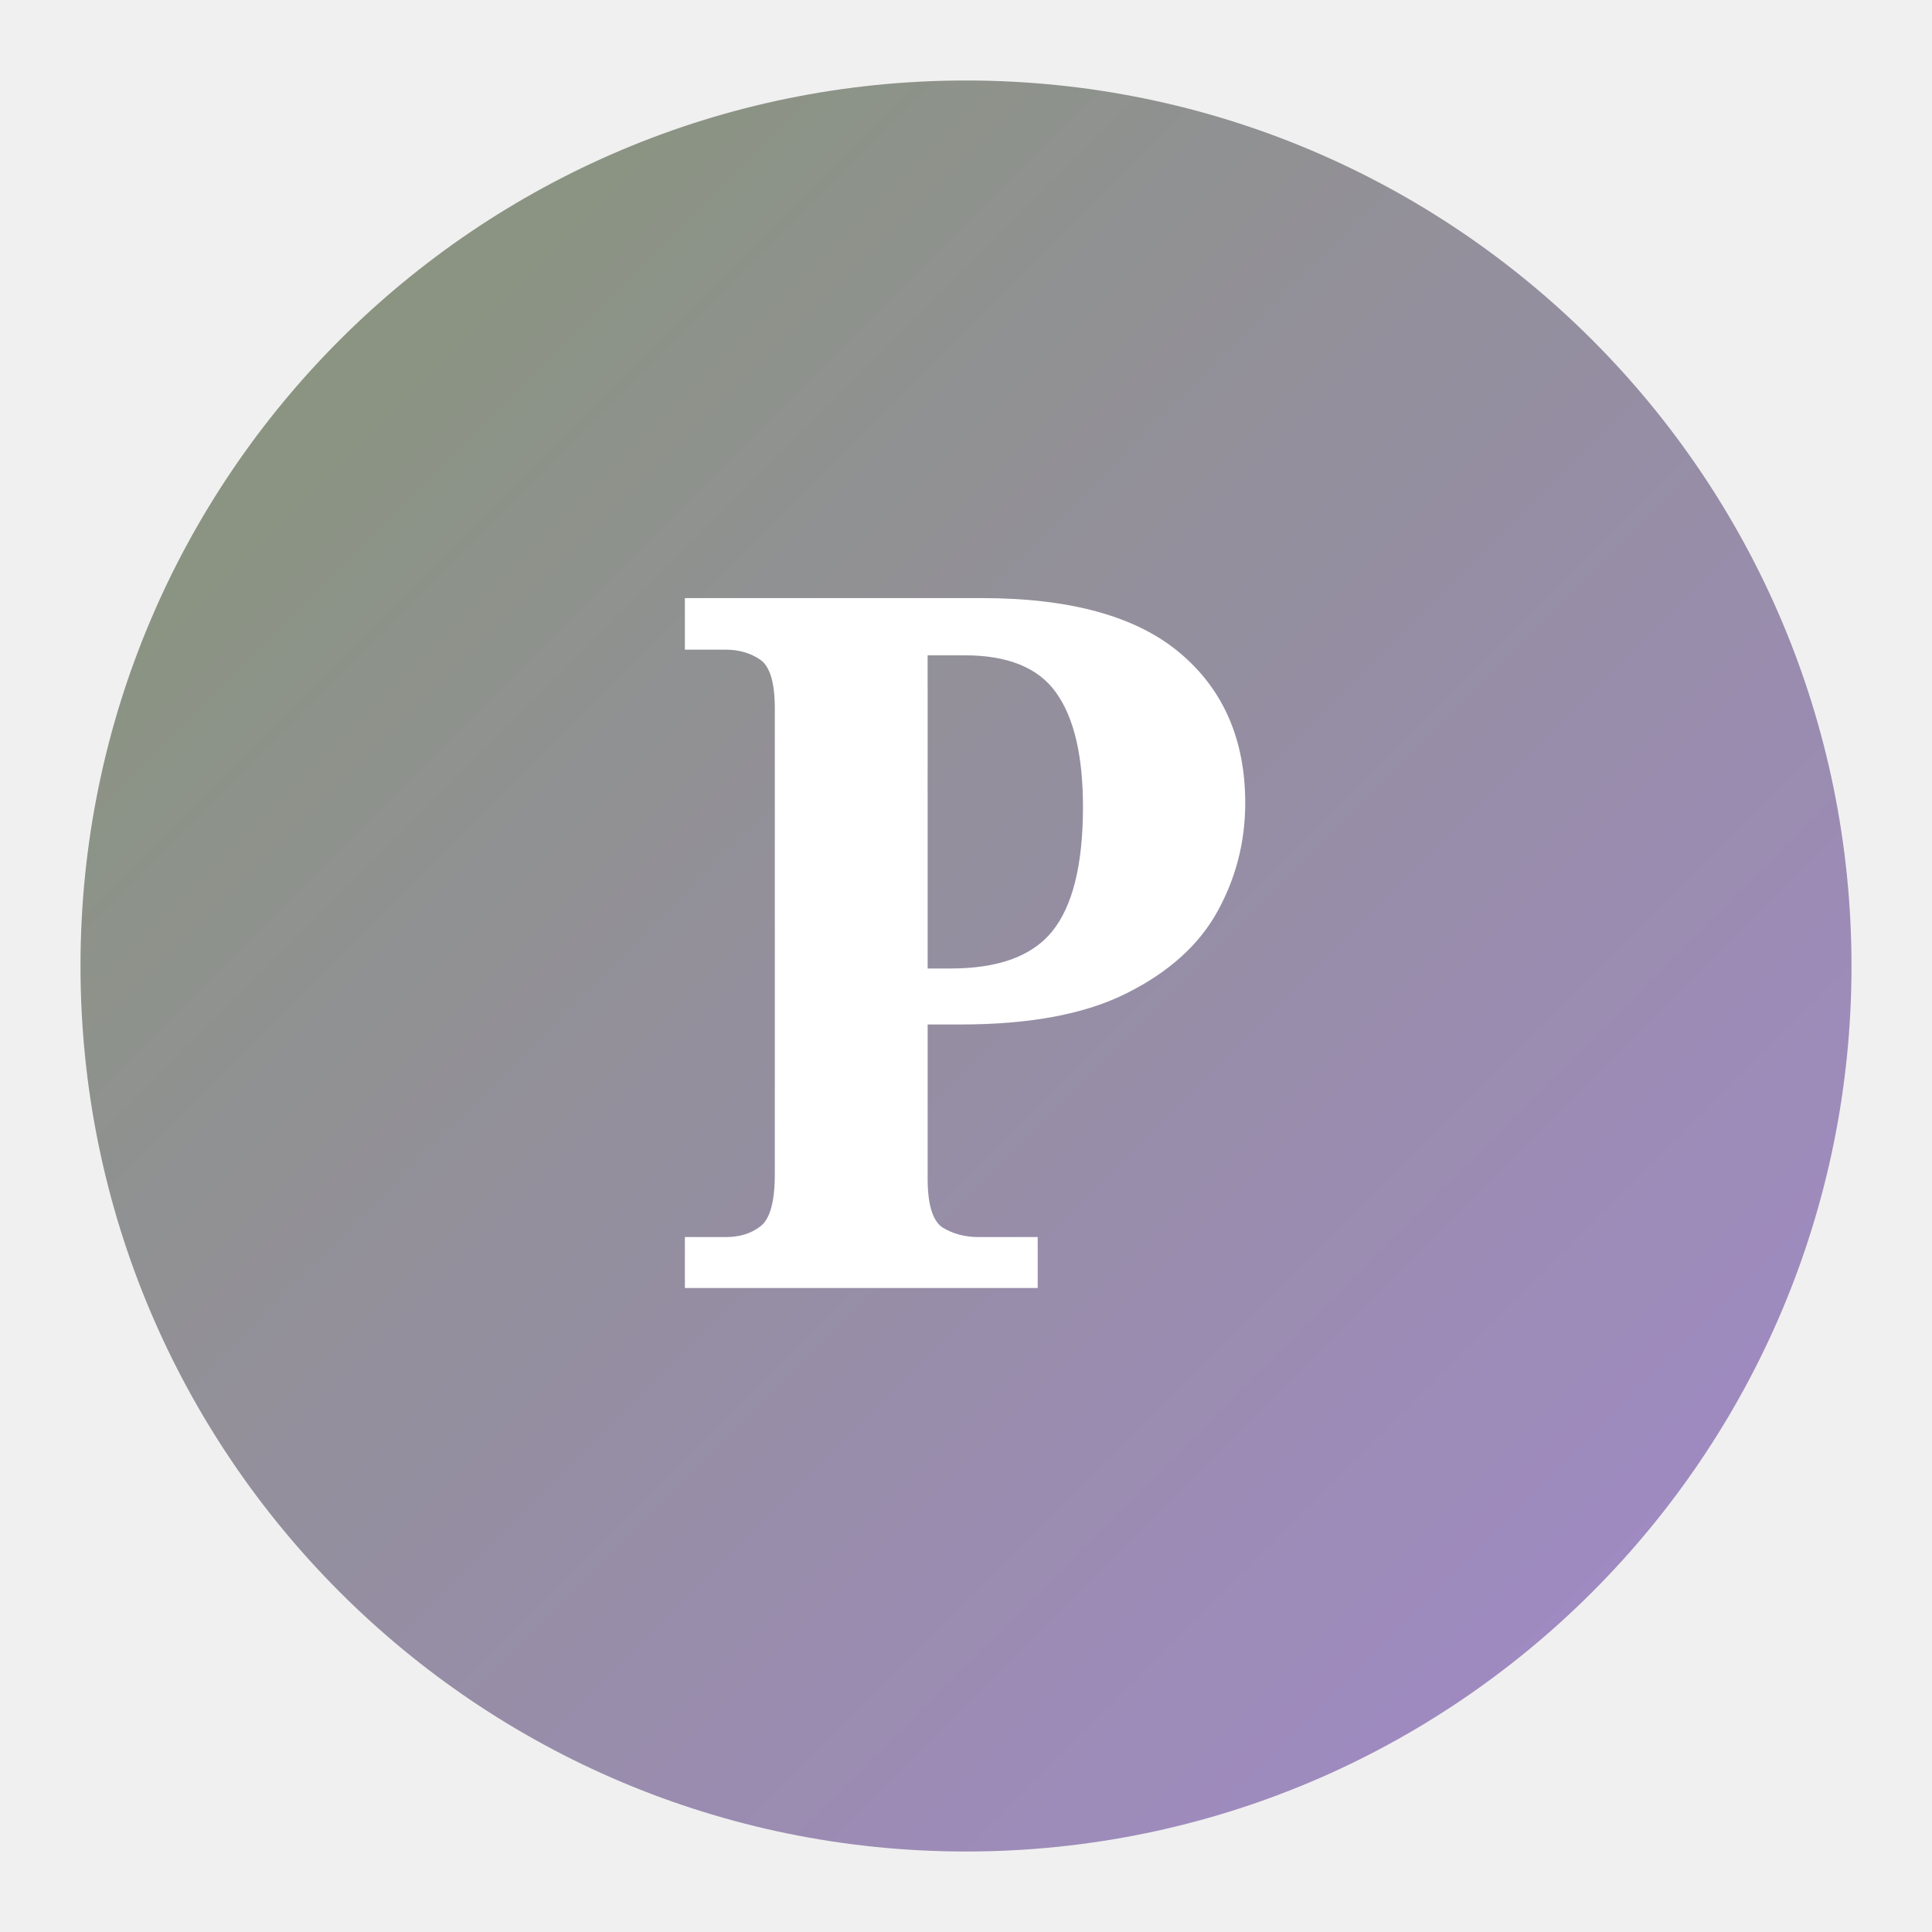
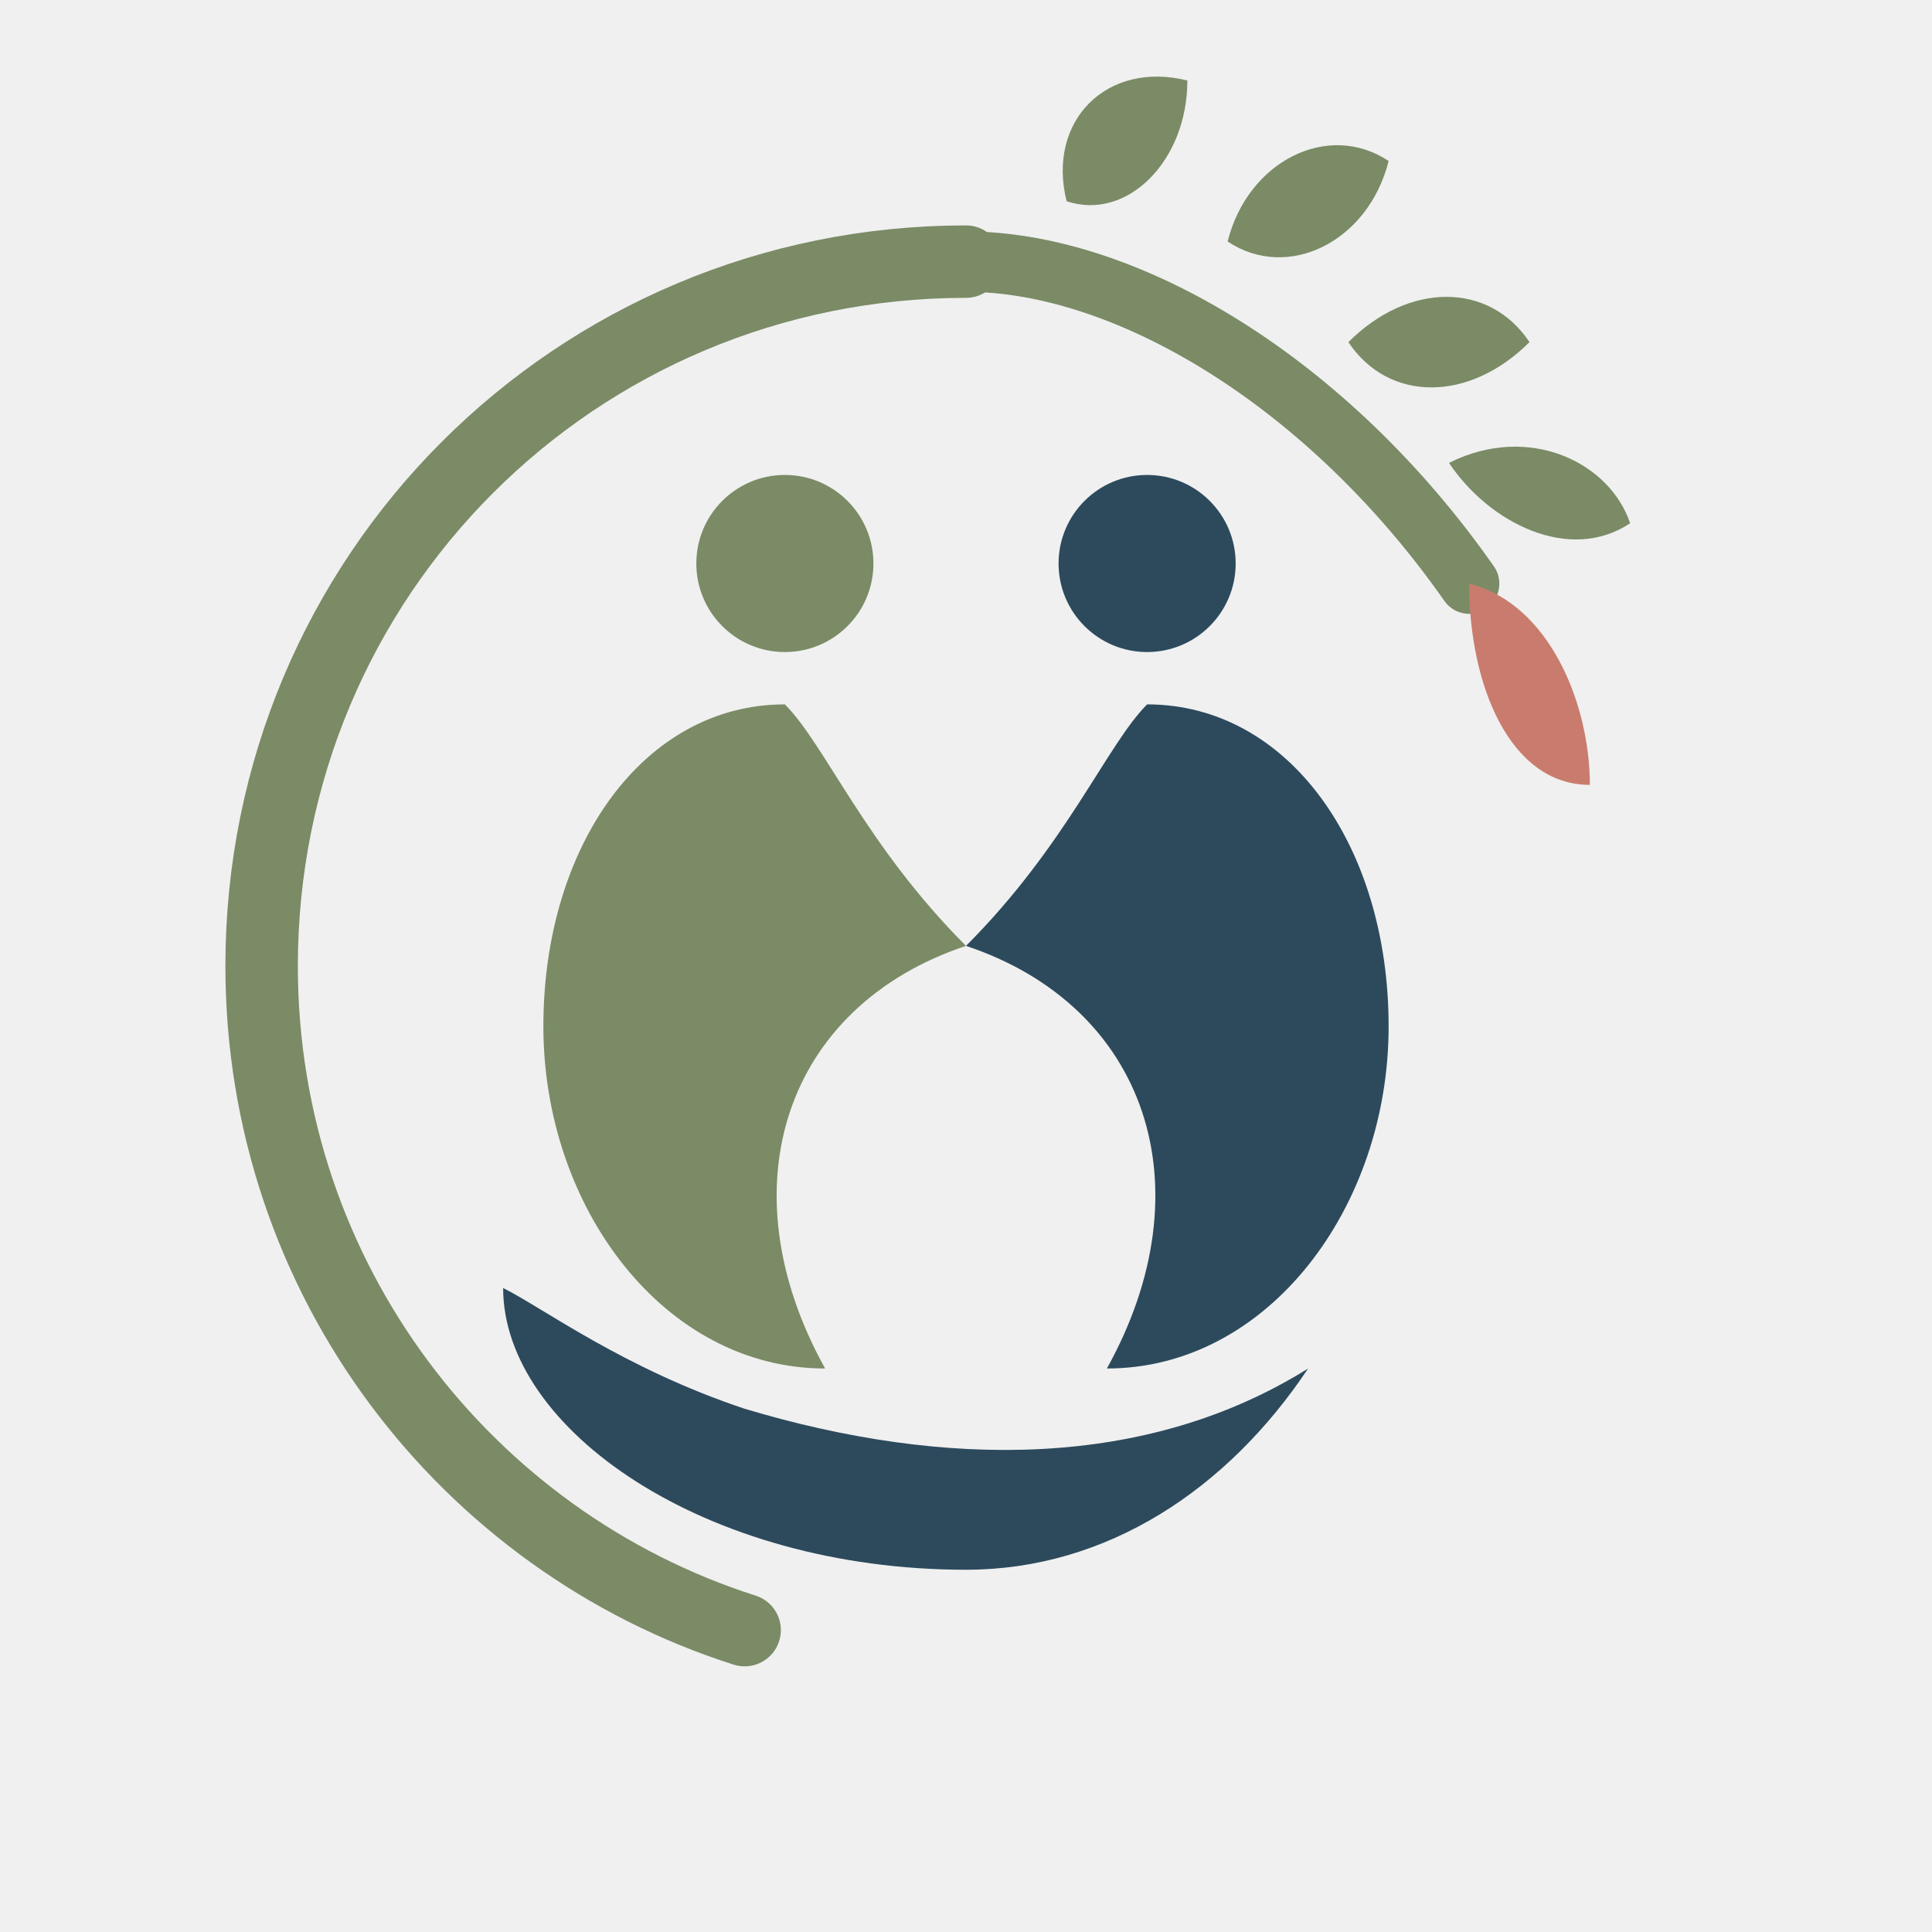
- <svg xmlns="http://www.w3.org/2000/svg" viewBox="0 0 48 48">
-   <defs>
-     <linearGradient id="g" x1="0%" y1="0%" x2="100%" y2="100%">
-       <stop offset="0%" stop-color="#7a8b66" />
-       <stop offset="100%" stop-color="#9b7cc9" />
-     </linearGradient>
-   </defs>
-   <circle cx="24" cy="24" r="22" fill="url(#g)" opacity="0.9" />
-   <text x="24" y="32" text-anchor="middle" font-family="Georgia, serif" font-size="24" font-weight="700" fill="white">P</text>
+ <svg xmlns="http://www.w3.org/2000/svg" viewBox="0 0 48 48" fill="none">
+   <path d="M24 6.5 C14.3 6.5, 6.5 14.3, 6.5 24 C6.5 31.8, 11.6 38.3, 18.5 40.5" stroke="#7a8b66" stroke-width="1.8" fill="none" stroke-linecap="round" />
+   <path d="M12.5 32 C12.5 35.5, 17.5 39, 24 39 C27.5 39, 30.5 37, 32.5 34 C28.5 36.5, 23.5 36.5, 18.5 35 C15.5 34, 13.5 32.5, 12.5 32 Z" fill="#2d4a5d" />
+   <circle cx="19.5" cy="14" r="2.2" fill="#7a8b66" />
+   <path d="M19.5 17.5 C16 17.5, 13.5 21, 13.5 25.5 C13.5 30, 16.5 34, 20.5 34 C18 29.5, 19.5 25, 24 23.5 C21.5 21, 20.5 18.5, 19.5 17.5 Z" fill="#7a8b66" />
+   <circle cx="28.5" cy="14" r="2.2" fill="#2d4a5d" />
+   <path d="M28.5 17.5 C32 17.5, 34.5 21, 34.5 25.5 C34.5 30, 31.5 34, 27.5 34 C30 29.5, 28.5 25, 24 23.5 C26.5 21, 27.5 18.5, 28.5 17.5 Z" fill="#2d4a5d" />
+   <path d="M24 6.5 C28 6.5, 33 9.5, 36.5 14.5" stroke="#7a8b66" stroke-width="1.5" fill="none" stroke-linecap="round" />
+   <path d="M26.5 5 C26 3, 27.5 1.5, 29.5 2 C29.5 4, 28 5.5, 26.5 5 Z" fill="#7a8b66" />
+   <path d="M30.5 6 C31 4, 33 3, 34.5 4 C34 6, 32 7, 30.5 6 Z" fill="#7a8b66" />
+   <path d="M33.5 8.5 C35 7, 37 7, 38 8.5 C36.5 10, 34.5 10, 33.5 8.5 Z" fill="#7a8b66" />
+   <path d="M36 11.5 C38 10.5, 40 11.5, 40.5 13 C39 14, 37 13, 36 11.5 Z" fill="#7a8b66" />
+   <path d="M36.5 14.5 C38.5 15, 39.5 17.5, 39.5 19.5 C37.5 19.5, 36.5 17, 36.5 14.5 Z" fill="#C97C6D" />
</svg>
